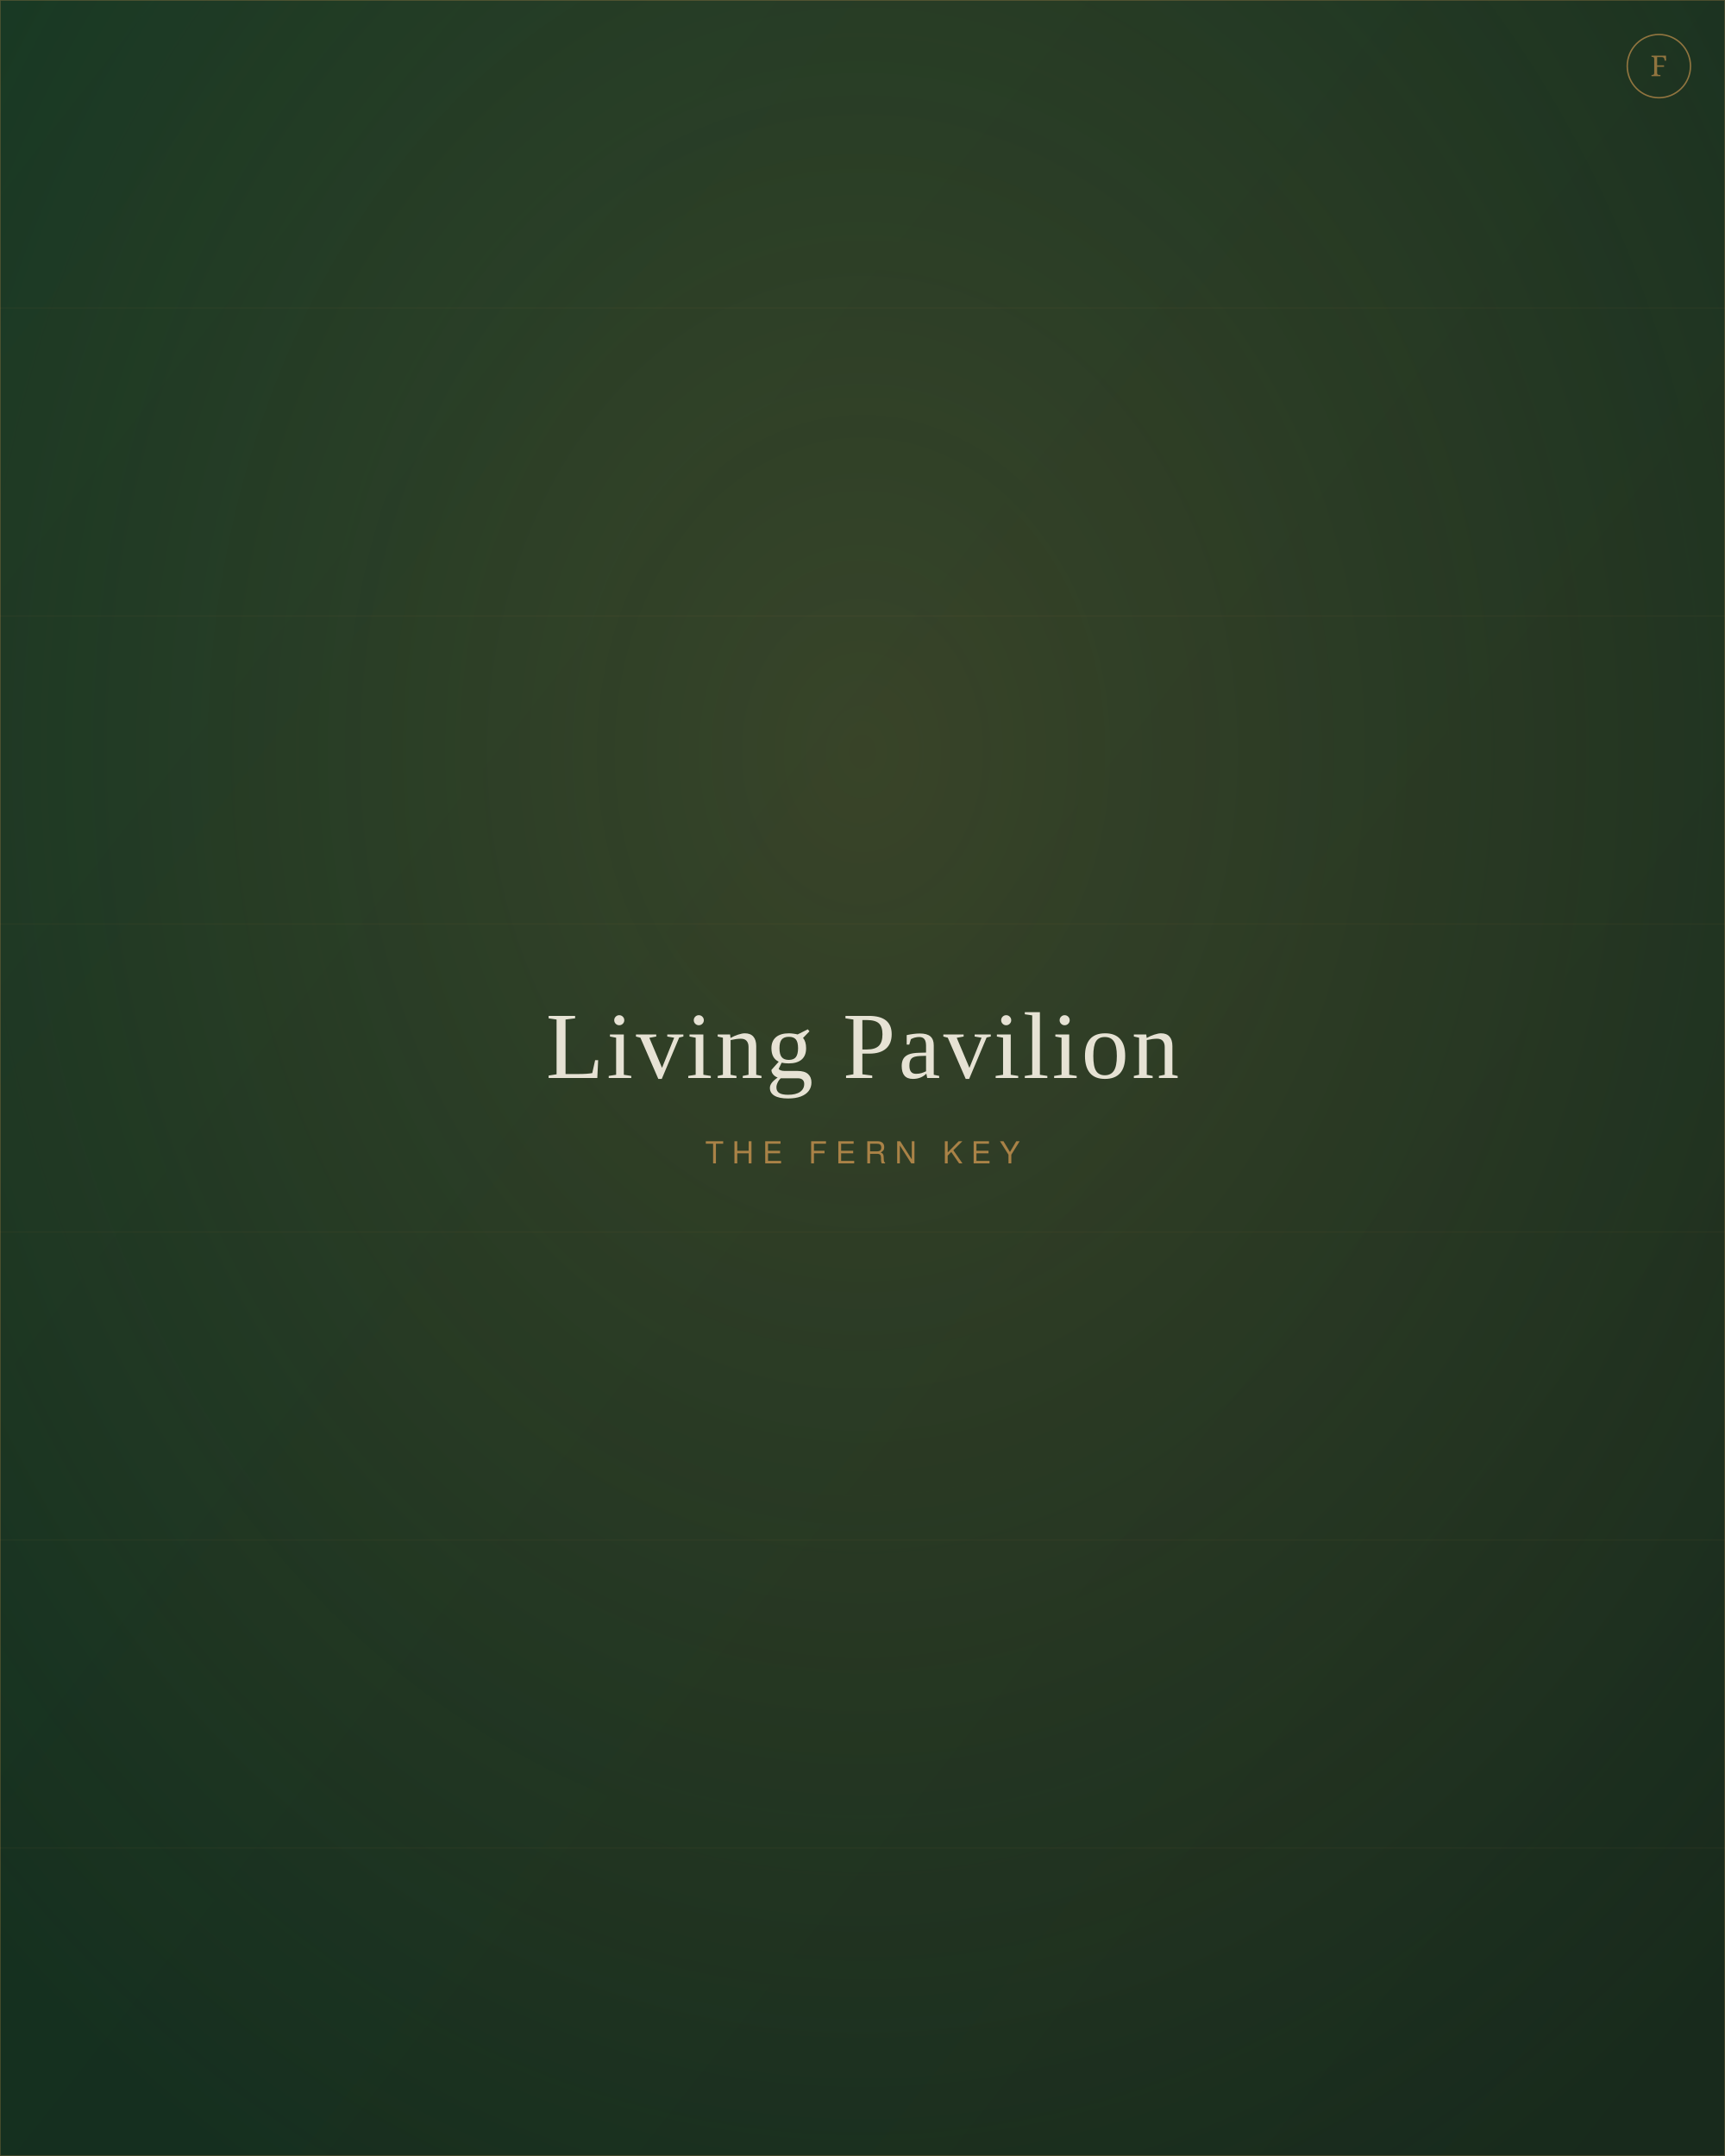
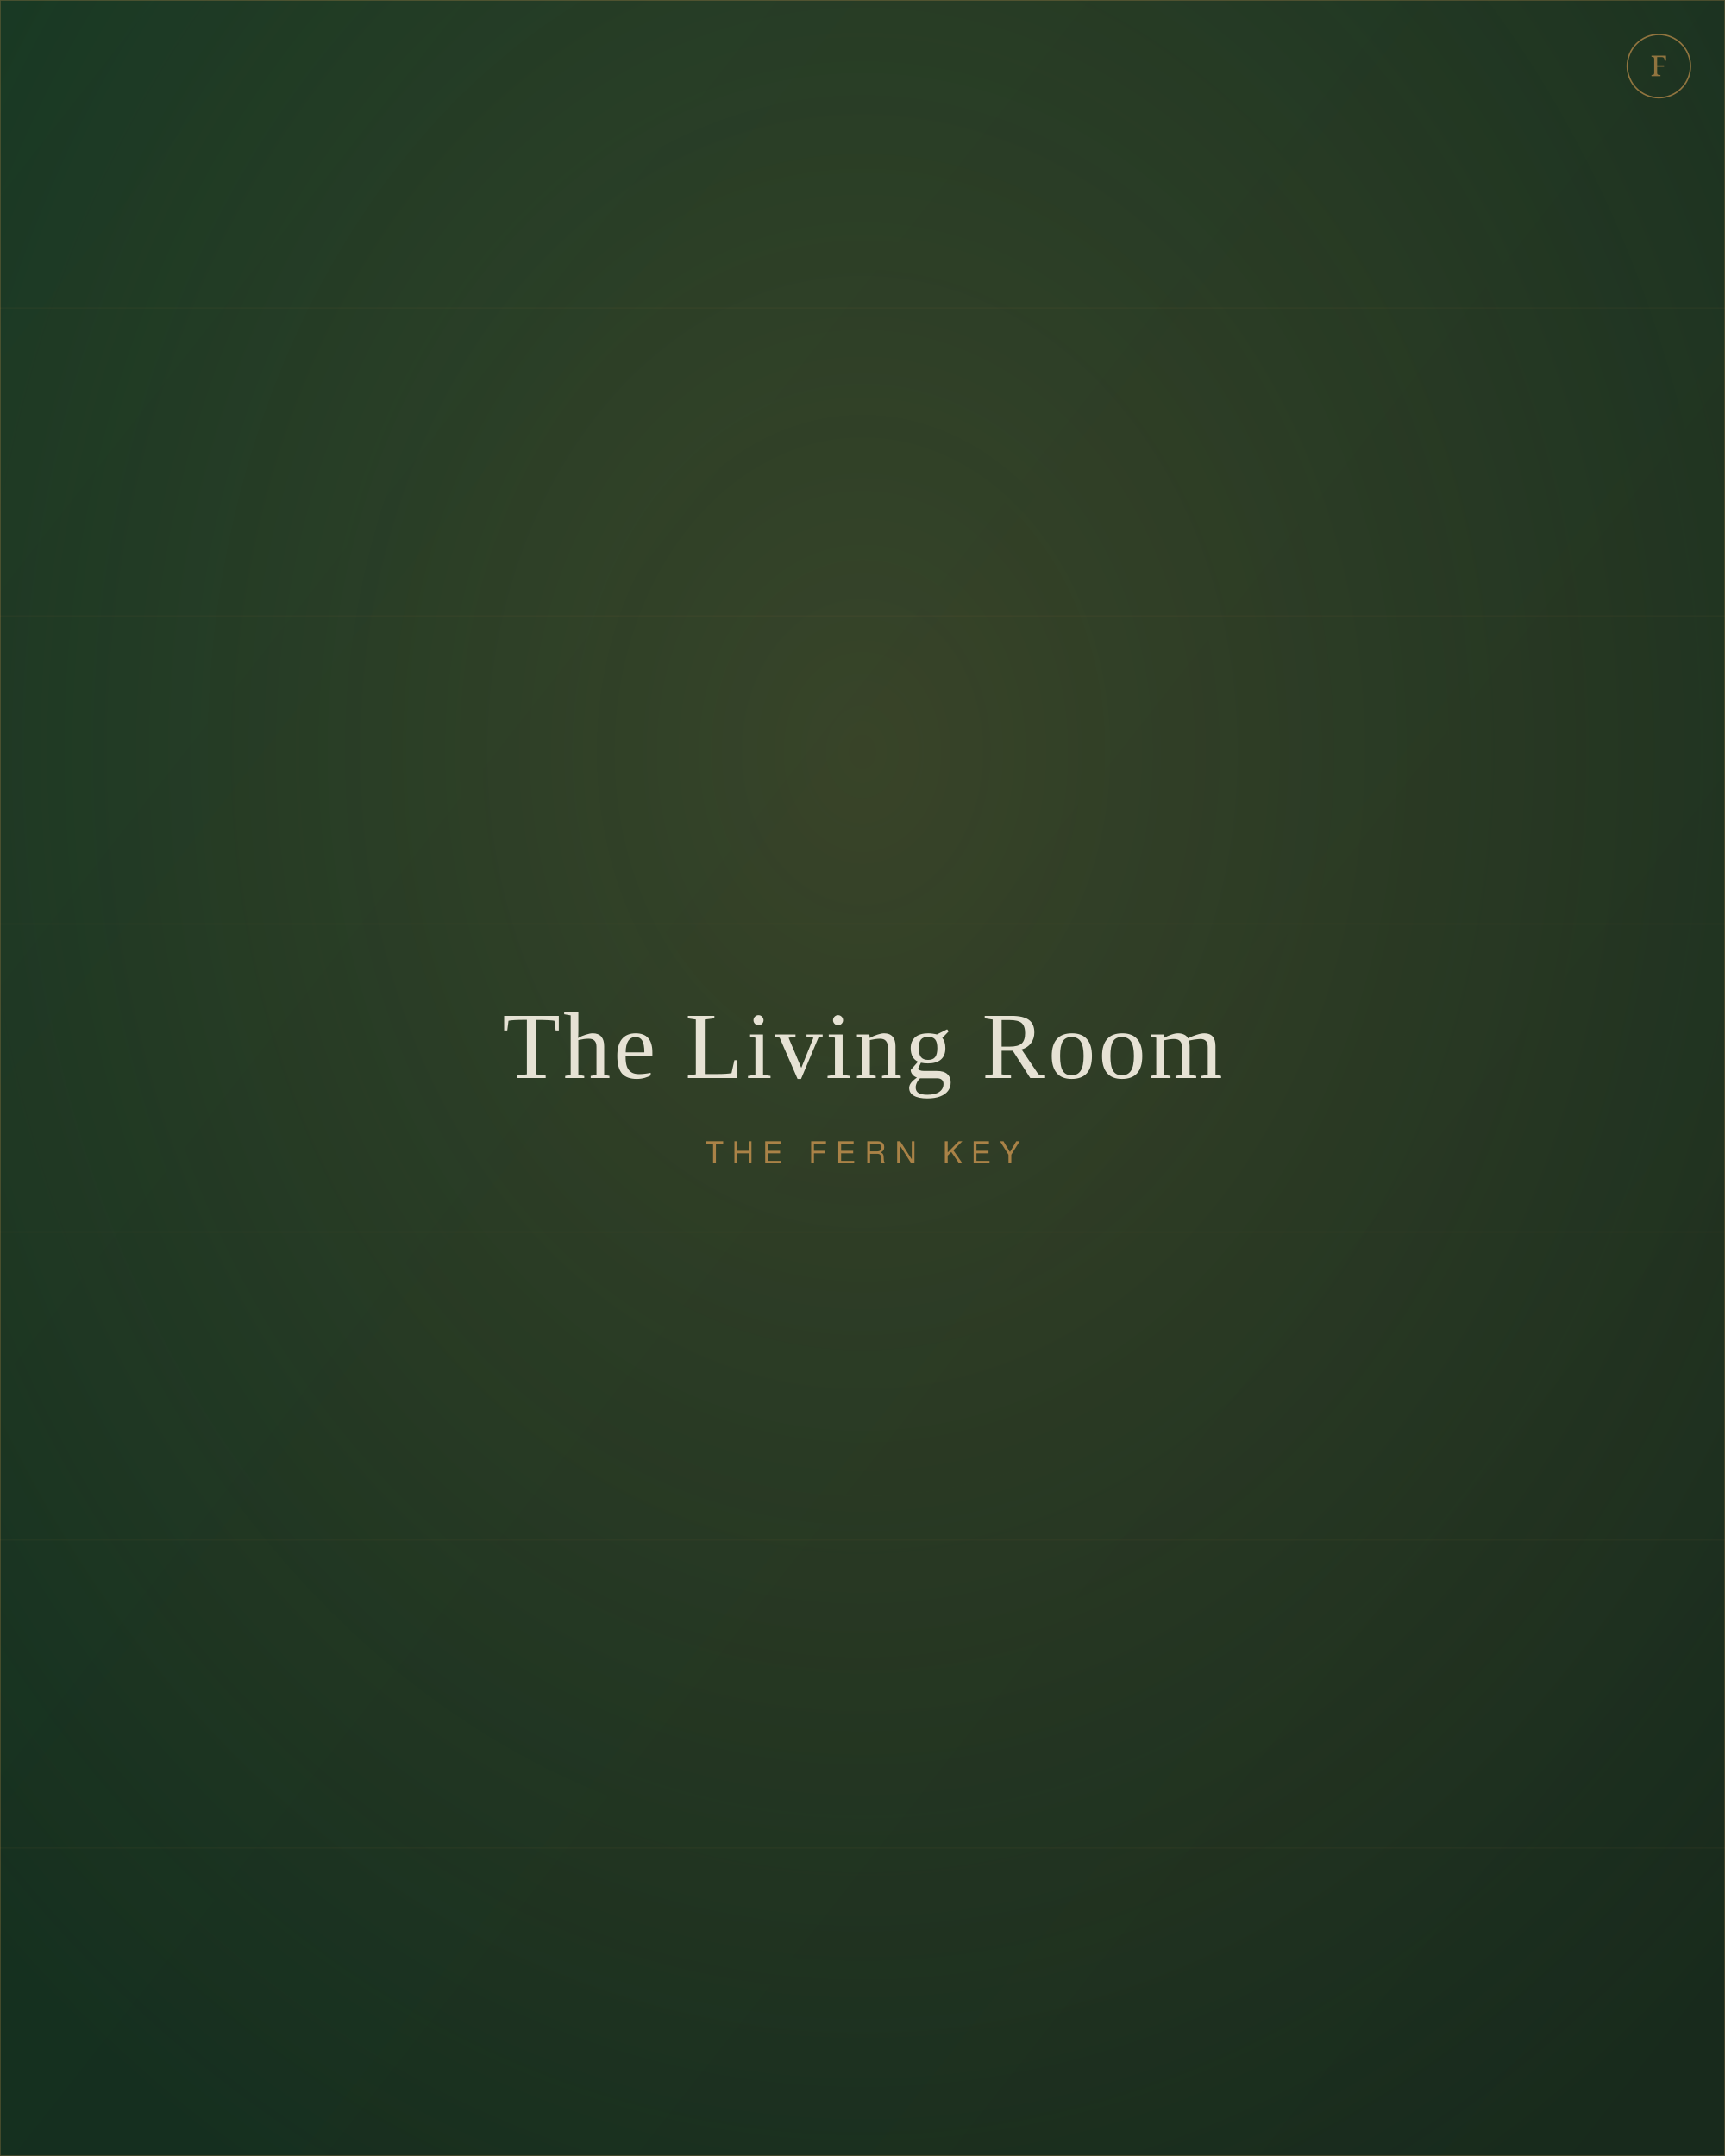
<svg xmlns="http://www.w3.org/2000/svg" width="1200" height="1500" viewBox="0 0 1200 1500">
  <defs>
    <linearGradient id="grad-about" x1="0%" y1="0%" x2="100%" y2="100%">
      <stop offset="0%" stop-color="#123522" />
      <stop offset="100%" stop-color="#182a1c" />
    </linearGradient>
    <radialGradient id="glow-about" cx="50%" cy="35%" r="75%">
      <stop offset="0%" stop-color="#b78a4a" stop-opacity="0.22" />
      <stop offset="100%" stop-color="#b78a4a" stop-opacity="0" />
    </radialGradient>
  </defs>
  <rect width="1200" height="1500" fill="url(#grad-about)" />
  <rect width="1200" height="1500" fill="url(#glow-about)" />
  <line x1="0" y1="214.286" x2="1200" y2="214.286" stroke="#b78a4a" stroke-opacity="0.05" stroke-width="1" />
  <line x1="0" y1="428.571" x2="1200" y2="428.571" stroke="#b78a4a" stroke-opacity="0.05" stroke-width="1" />
  <line x1="0" y1="642.857" x2="1200" y2="642.857" stroke="#b78a4a" stroke-opacity="0.05" stroke-width="1" />
  <line x1="0" y1="857.143" x2="1200" y2="857.143" stroke="#b78a4a" stroke-opacity="0.05" stroke-width="1" />
  <line x1="0" y1="1071.429" x2="1200" y2="1071.429" stroke="#b78a4a" stroke-opacity="0.05" stroke-width="1" />
  <line x1="0" y1="1285.714" x2="1200" y2="1285.714" stroke="#b78a4a" stroke-opacity="0.05" stroke-width="1" />
  <rect x="0" y="0" width="1200" height="1500" fill="none" stroke="#b78a4a" stroke-opacity="0.35" stroke-width="1" />
  <g opacity="0.9" font-family="Georgia, 'Times New Roman', serif" text-anchor="middle">
-     <text x="600" y="750" fill="#faf4e7" font-size="66" letter-spacing="2">Living Pavilion</text>
+     <text x="600" y="750" fill="#faf4e7" font-size="66" letter-spacing="2">The Living Room</text>
    <text x="600" y="809.4" fill="#b78a4a" font-family="Helvetica, Arial, sans-serif" font-size="21.12" letter-spacing="6">THE FERN KEY</text>
  </g>
  <g opacity="0.75">
    <circle cx="1154" cy="46" r="22" fill="none" stroke="#b78a4a" stroke-width="1" />
    <text x="1154" y="53" fill="#b78a4a" font-family="Georgia, serif" font-size="20" text-anchor="middle">F</text>
  </g>
</svg>
